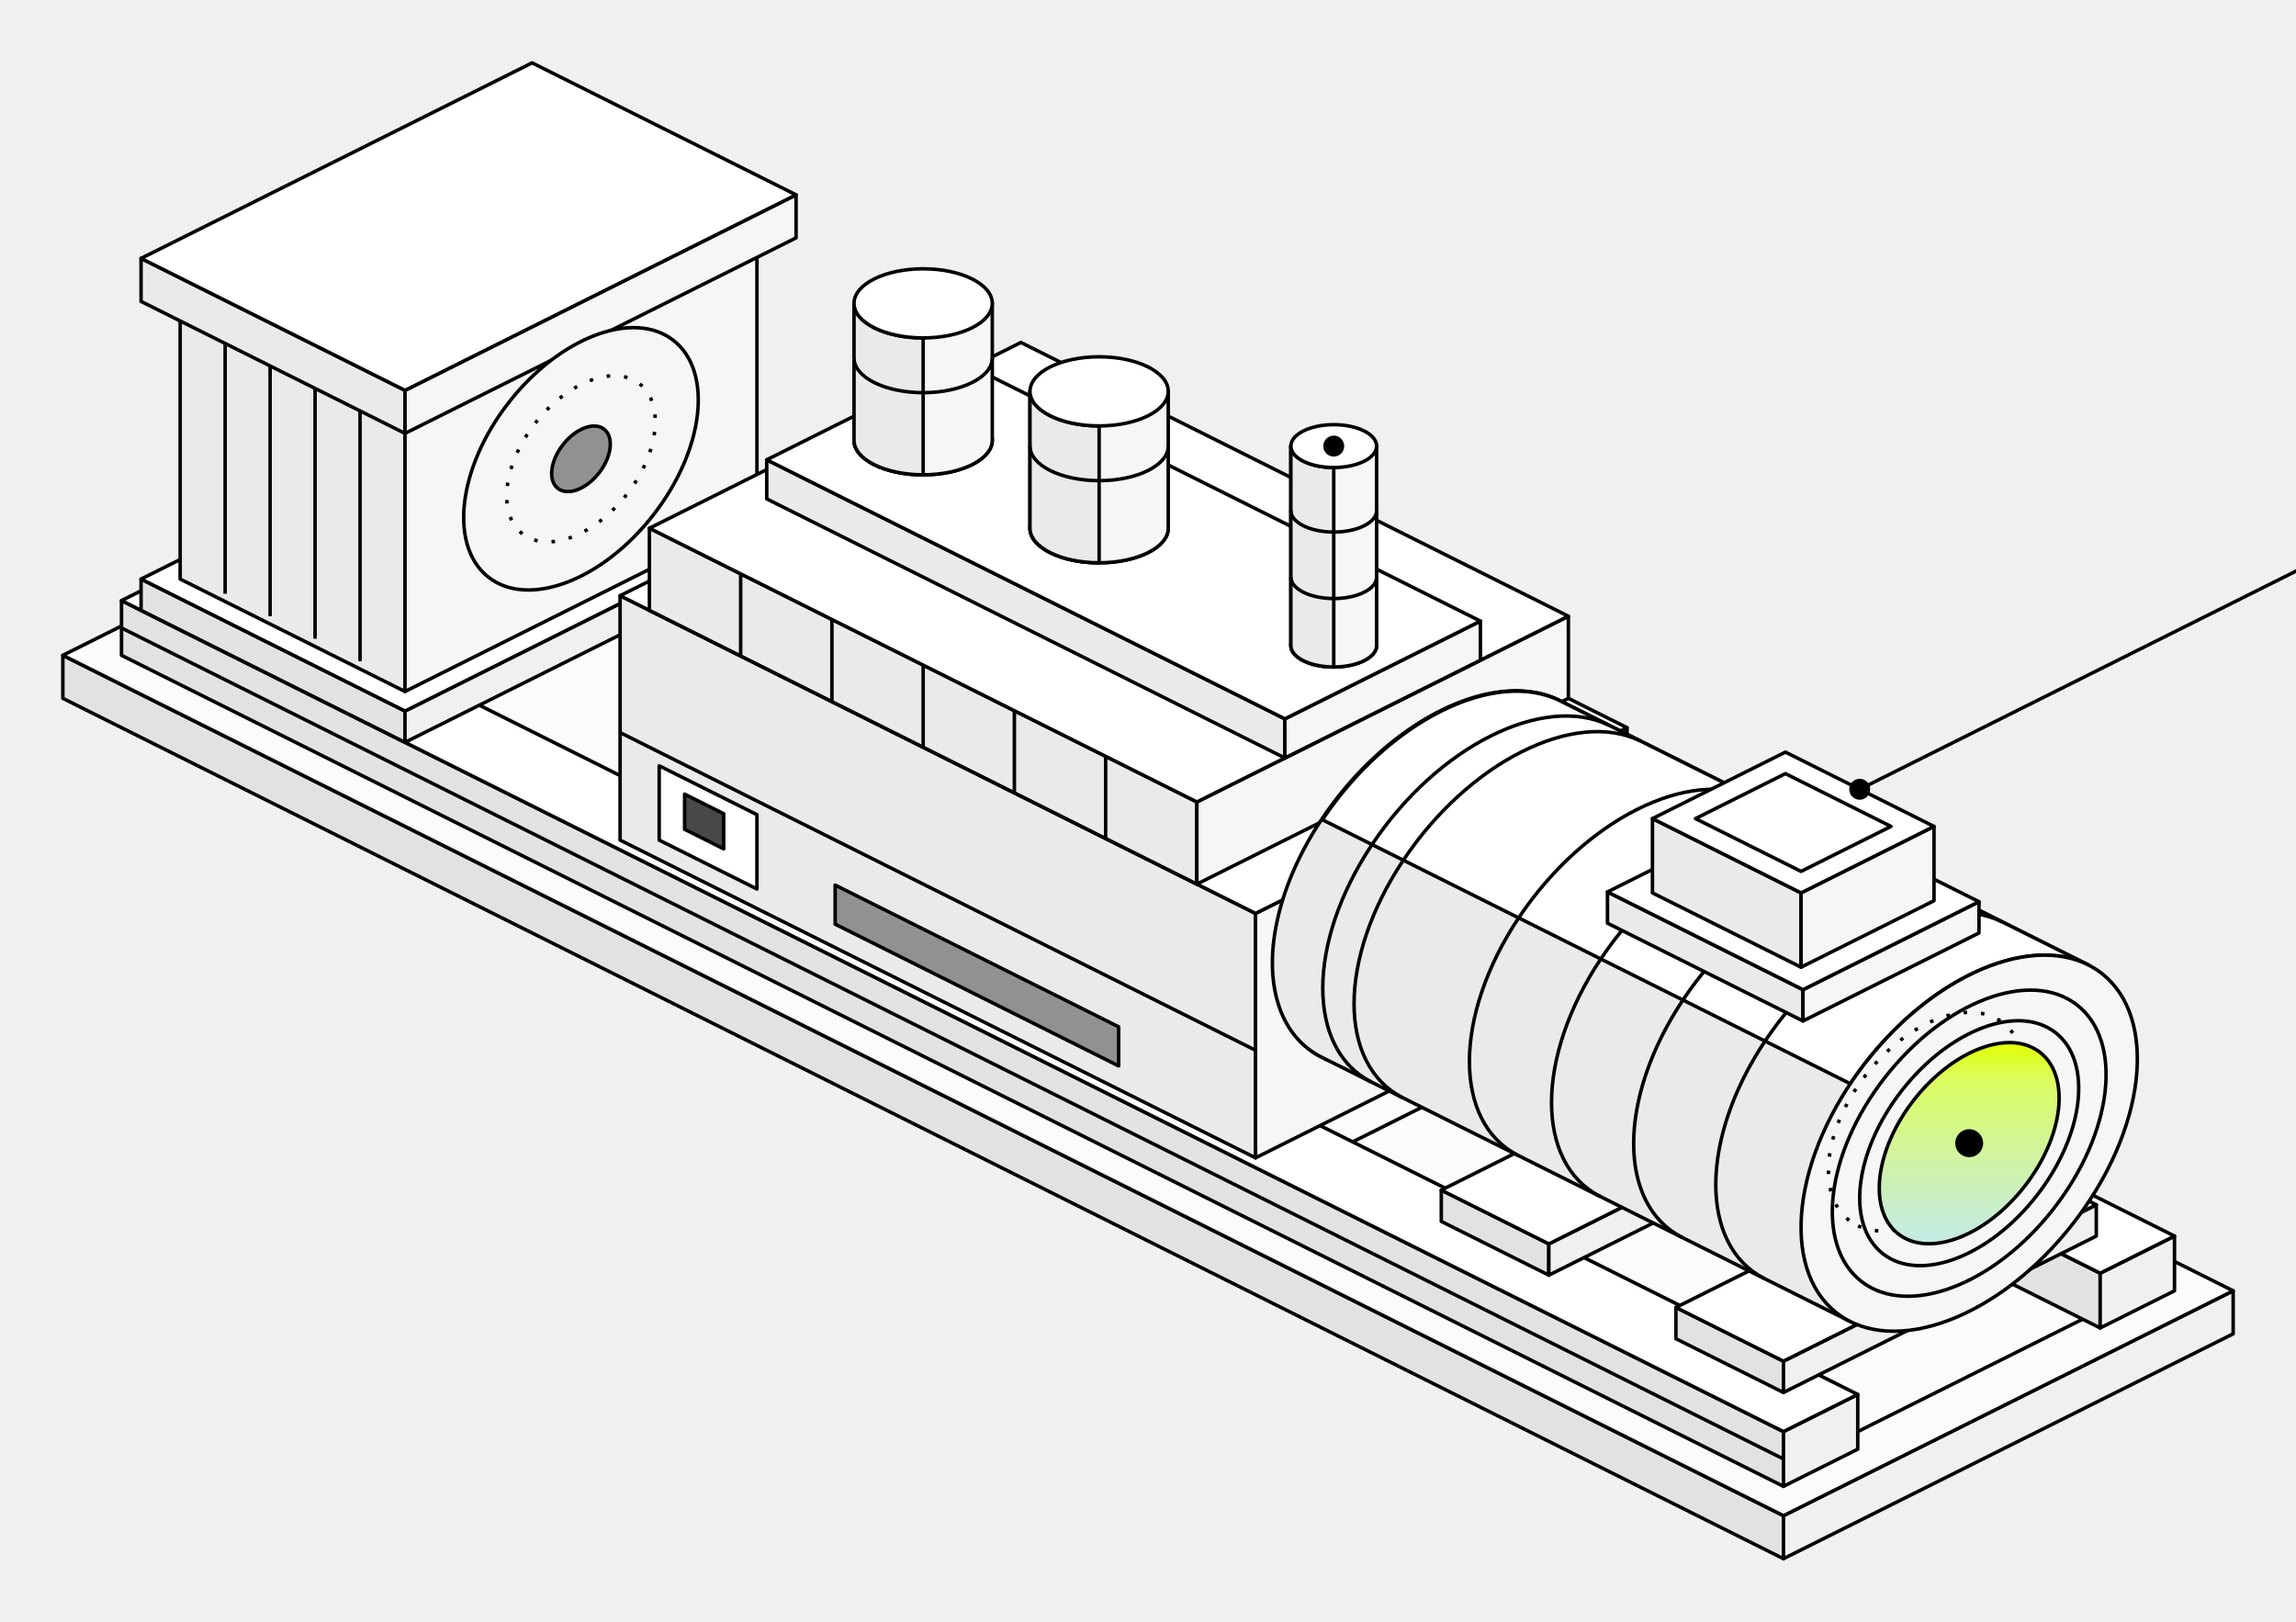
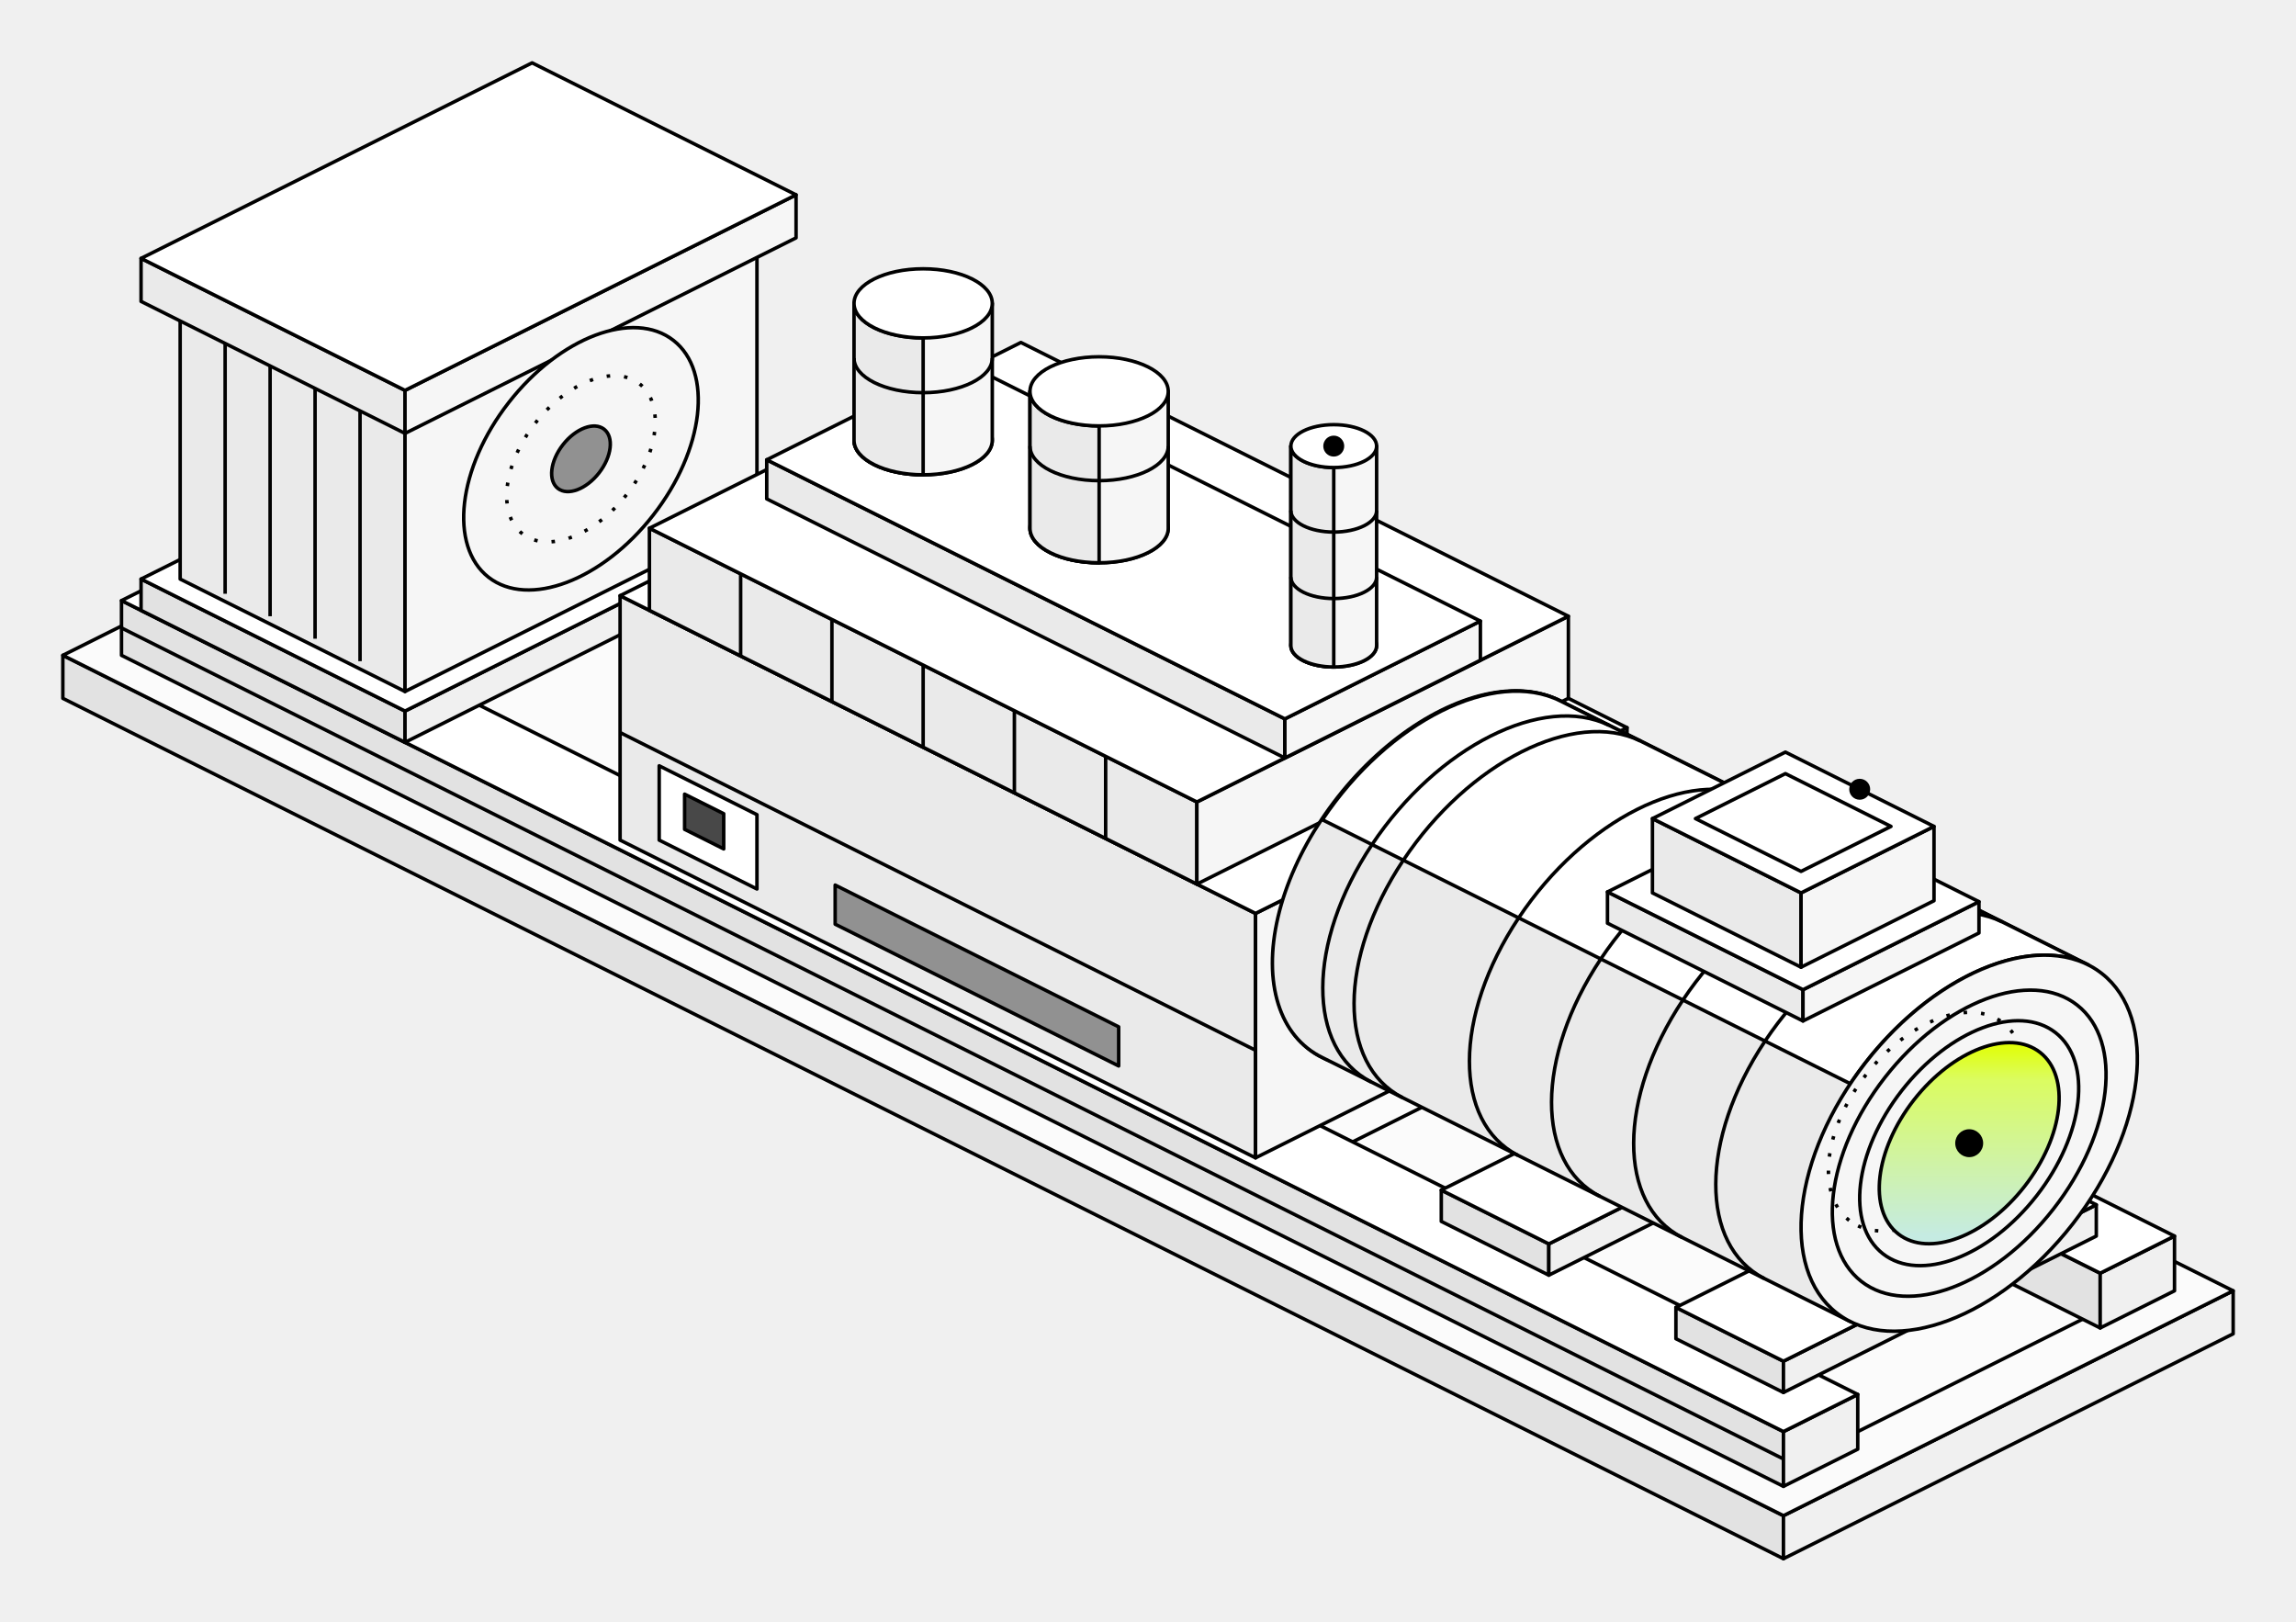
<svg class="cf-iso" style="--vb-w:657.6; --iso-travel: 16.44" viewBox="-146 12.4 657.6 464.4" fill="none" aria-hidden="true">
  <defs>
    <linearGradient id="cf-ex-01" x1="395.3" y1="357.52" x2="531.5" y2="251.18" gradientUnits="userSpaceOnUse">
      <stop stop-color="#E1FF00" />
      <stop offset="0.061" stop-color="#DBFC60" />
      <stop offset="0.32" stop-color="#C5EBE2" />
      <stop offset="1" stop-color="#CFCFCF" />
    </linearGradient>
  </defs>
  <g class="cf-iso__scene" stroke="#000" stroke-linejoin="round">
    <g class="cf-iso__form" data-stage="0">
      <path d="M-128 200.08 364.8 446.48 364.8 458.8 -128 212.4Z" fill="#E2E2E2" />
      <path d="M493.6 382.08 364.8 446.48 364.8 458.8 493.6 394.4Z" fill="#F0F0F0" />
      <path d="M0.8 135.68 493.6 382.08 364.8 446.48 -128 200.08Z" fill="#FBFBFB" />
      <path d="M0.8 149.12 466.72 382.08 364.8 433.04 -101.12 200.08Z" />
      <path d="M156.11 226.77 54.19 277.73" />
      <path d="M311.41 304.43 209.49 355.39" />
      <path d="M-20.48 139.04 455.52 377.04 455.52 392.72 -20.48 154.72Z" fill="#E2E2E2" />
      <path d="M476.8 366.4 455.52 377.04 455.52 392.72 476.8 382.08Z" fill="#F0F0F0" />
      <path d="M0.8 128.4 476.8 366.4 455.52 377.04 -20.48 139.04Z" fill="#FFFFFF" />
      <path d="M-111.2 184.4 364.8 422.4 364.8 438.08 -111.2 200.08Z" fill="#E2E2E2" />
      <path d="M386.08 411.76 364.8 422.4 364.8 438.08 386.08 427.44Z" fill="#F0F0F0" />
      <path d="M-89.92 173.76 386.08 411.76 364.8 422.4 -111.2 184.4Z" fill="#FFFFFF" />
      <path d="M-111.2 192.24 364.8 430.24" />
    </g>
    <g class="cf-iso__form" data-stage="1">
      <path d="M-105.6 178.24 -30 216.04 -30 225 -105.6 187.2Z" fill="#E2E2E2" />
      <path d="M82 160.04 -30 216.04 -30 225 82 169Z" fill="#F0F0F0" />
      <path d="M6.4 122.24 82 160.04 -30 216.04 -105.6 178.24Z" fill="#FFFFFF" />
      <path d="M-94.4 98.72 -30 130.92 -30 210.44 -94.4 178.24Z" fill="#EAEAEA" />
      <path d="M70.8 80.52 -30 130.92 -30 210.44 70.8 160.04Z" fill="#F6F6F6" />
      <path d="M6.4 48.32 70.8 80.52 -30 130.92 -94.4 98.72Z" fill="#FFFFFF" />
      <path d="M-81.52 182.44 -81.52 107.4" />
      <path d="M-68.64 188.88 -68.64 113.84" />
      <path d="M-55.76 195.32 -55.76 120.28" />
      <path d="M-42.88 201.76 -42.88 126.72" />
      <path d="M-105.6 86.4 -30 124.2 -30 136.52 -105.6 98.72Z" fill="#EAEAEA" />
      <path d="M82 68.2 -30 124.2 -30 136.52 82 80.52Z" fill="#F6F6F6" />
      <path d="M6.4 30.4 82 68.2 -30 124.2 -105.6 86.4Z" fill="#FFFFFF" />
      <ellipse cx="20.4" cy="143.8" rx="43.03" ry="26.23" transform="rotate(127.98 20.4 143.8)" fill="#F6F6F6" />
      <ellipse cx="20.4" cy="143.8" rx="10.76" ry="6.56" transform="rotate(127.98 20.4 143.8)" fill="#919191" />
      <path d="M31.6 183 213.6 274 213.6 344 31.6 253Z" fill="#EAEAEA" />
      <path d="M320 220.8 213.6 274 213.6 344 320 290.8Z" fill="#F6F6F6" />
      <path d="M138 129.8 320 220.8 213.6 274 31.6 183Z" fill="#FFFFFF" />
      <path d="M31.6 222.2 213.6 313.2" />
      <path d="M42.8 253 70.8 267 70.8 245.72 42.8 231.72Z" fill="#FFFFFF" />
      <path d="M50.08 249.92 61.28 255.52 61.28 245.44 50.08 239.84Z" fill="#484848" />
      <path d="M93.2 277.08 174.4 317.68 174.4 306.48 93.2 265.88Z" fill="#919191" />
      <path d="M40 163.68 196.8 242.08 196.8 265.6 40 187.2Z" fill="#EAEAEA" />
      <path d="M303.2 188.88 196.8 242.08 196.8 265.6 303.2 212.4Z" fill="#F6F6F6" />
      <path d="M146.4 110.48 303.2 188.88 196.8 242.08 40 163.68Z" fill="#FFFFFF" />
      <path d="M66.13 200.27 66.13 176.75" />
      <path d="M92.27 213.33 92.27 189.81" />
      <path d="M118.4 226.4 118.4 202.88" />
      <path d="M144.53 239.47 144.53 215.95" />
      <path d="M170.67 252.53 170.67 229.01" />
      <path d="M73.6 144.08 222 218.28 222 229.48 73.6 155.28Z" fill="#EAEAEA" />
      <path d="M278 190.28 222 218.28 222 229.48 278 201.48Z" fill="#F6F6F6" />
      <path d="M129.6 116.08 278 190.28 222 218.28 73.6 144.08Z" fill="#FFFFFF" />
      <ellipse cx="118.4" cy="138.48" rx="19.8" ry="9.9" fill="#F6F6F6" />
      <path d="M98.6 138.48 98.6 99.28 138.2 99.28 138.2 138.48A19.8 9.9 0 1 1 98.6 138.48Z" fill="#F6F6F6" />
      <path d="M118.4 148.38A19.8 9.9 0 0 1 98.6 138.48L98.6 99.28A19.8 9.9 0 0 0 118.4 109.18Z" fill="#EAEAEA" />
      <ellipse cx="118.4" cy="99.28" rx="19.8" ry="9.9" fill="#FFFFFF" />
      <path d="M138.2 114.96A19.8 9.9 0 0 1 98.6 114.96" />
      <ellipse cx="168.8" cy="163.68" rx="19.8" ry="9.9" fill="#F6F6F6" />
      <path d="M149 163.68 149 124.48 188.6 124.48 188.6 163.68A19.8 9.9 0 1 1 149 163.68Z" fill="#F6F6F6" />
      <path d="M168.8 173.58A19.8 9.9 0 0 1 149 163.68L149 124.48A19.8 9.9 0 0 0 168.8 134.38Z" fill="#EAEAEA" />
      <ellipse cx="168.8" cy="124.48" rx="19.8" ry="9.9" fill="#FFFFFF" />
      <path d="M188.6 140.16A19.8 9.9 0 0 1 149 140.16" />
      <ellipse cx="236" cy="197.28" rx="12.28" ry="6.14" fill="#F6F6F6" />
      <path d="M223.72 197.28 223.72 140.16 248.28 140.16 248.28 197.28A12.28 6.14 0 1 1 223.72 197.28Z" fill="#F6F6F6" />
      <path d="M236 203.42A12.28 6.14 0 0 1 223.72 197.28L223.72 140.16A12.28 6.14 0 0 0 236 146.3Z" fill="#EAEAEA" />
      <ellipse cx="236" cy="140.16" rx="12.28" ry="6.14" fill="#FFFFFF" />
      <path d="M248.28 177.68A12.28 6.14 0 0 1 223.72 177.68" />
      <path d="M248.28 158.64A12.28 6.14 0 0 1 223.72 158.64" />
    </g>
    <g class="cf-iso__form" data-stage="2">
      <path d="M266.8 353.24 297.6 368.64 297.6 377.6 266.8 362.2Z" fill="#E2E2E2" />
      <path d="M387.2 323.84 297.6 368.64 297.6 377.6 387.2 332.8Z" fill="#F0F0F0" />
      <path d="M356.4 308.44 387.2 323.84 297.6 368.64 266.8 353.24Z" fill="#FFFFFF" />
      <path d="M334 386.84 364.8 402.24 364.8 411.2 334 395.8Z" fill="#E2E2E2" />
      <path d="M454.4 357.44 364.8 402.24 364.8 411.2 454.4 366.4Z" fill="#F0F0F0" />
      <path d="M423.6 342.04 454.4 357.44 364.8 402.24 334 386.84Z" fill="#FFFFFF" />
      <ellipse cx="266.8" cy="264.2" rx="61.68" ry="37.6" transform="rotate(127.98 266.8 264.2)" fill="#EAEAEA" />
      <path d="M300.85 213.12 452.05 288.72 383.95 390.88 232.75 315.28A61.68 37.6 127.98 1 1 300.85 213.12Z" fill="#EAEAEA" />
      <path d="M232.75 247.17A61.68 37.6 127.98 0 1 300.85 213.12L452.05 288.72A61.68 37.6 127.98 0 0 383.95 322.77Z" fill="#FFFFFF" />
      <ellipse cx="418" cy="339.8" rx="61.68" ry="37.6" transform="rotate(127.98 418 339.8)" fill="#F6F6F6" />
      <path d="M246.75 322.28A61.68 37.6 127.98 0 1 314.85 220.12" />
      <path d="M255.71 326.76A61.68 37.6 127.98 0 1 323.81 224.6" />
      <path d="M288.75 343.28A61.68 37.6 127.98 0 1 356.85 241.12" />
      <path d="M312.27 355.04A61.68 37.6 127.98 0 1 380.37 252.88" />
      <path d="M335.79 366.8A61.68 37.6 127.98 0 1 403.89 264.64" />
      <path d="M359.31 378.56A61.68 37.6 127.98 0 1 427.41 276.4" />
    </g>
    <g class="cf-iso__form" data-stage="3">
      <path d="M314.4 267.84 370.4 295.84 370.4 304.8 314.4 276.8Z" fill="#EAEAEA" />
      <path d="M420.8 270.64 370.4 295.84 370.4 304.8 420.8 279.6Z" fill="#F6F6F6" />
      <path d="M364.8 242.64 420.8 270.64 370.4 295.84 314.4 267.84Z" fill="#FFFFFF" />
      <path d="M327.28 246.84 369.84 268.12 369.84 289.4 327.28 268.12Z" fill="#EAEAEA" />
      <path d="M407.92 249.08 369.84 268.12 369.84 289.4 407.92 270.36Z" fill="#F6F6F6" />
      <path d="M365.36 227.8 407.92 249.08 369.84 268.12 327.28 246.84Z" fill="#FFFFFF" />
      <path d="M365.36 233.96 395.6 249.08 369.84 261.96 339.6 246.84Z" />
      <ellipse cx="418" cy="339.8" rx="50.21" ry="30.61" transform="rotate(127.98 418 339.8)" fill="#F6F6F6" />
      <ellipse cx="418" cy="339.8" rx="40.17" ry="24.49" transform="rotate(127.98 418 339.8)" fill="none" />
    </g>
    <g class="cf-iso__ghost" stroke-dasharray="1 4" fill="none">
      <ellipse cx="405.68" cy="333.64" rx="35.86" ry="21.86" transform="rotate(127.98 405.68 333.64)" fill="none" />
    </g>
    <ellipse class="cf-iso__ghost cf-iso__orbit" cx="20.4" cy="143.8" rx="27.25" ry="16.61" transform="rotate(127.98 20.4 143.8)" fill="none" stroke-dasharray="1 4" />
    <ellipse class="cf-iso__light" cx="418" cy="339.8" rx="32.99" ry="20.11" transform="rotate(127.98 418 339.8)" fill="url(#cf-ex-01)" />
-     <line class="cf-iso__trace" x1="521.6" y1="170.96" x2="386.64" y2="238.44" stroke="#000" pathLength="1" style="--trace-from:0.926" />
    <circle class="cf-iso__node" cx="418" cy="339.8" r="4" fill="#000" stroke="none" />
    <circle class="cf-iso__node" cx="236" cy="140.16" r="3" fill="#000" stroke="none" />
    <circle class="cf-iso__node" cx="386.64" cy="238.44" r="3" fill="#000" stroke="none" />
  </g>
</svg>
